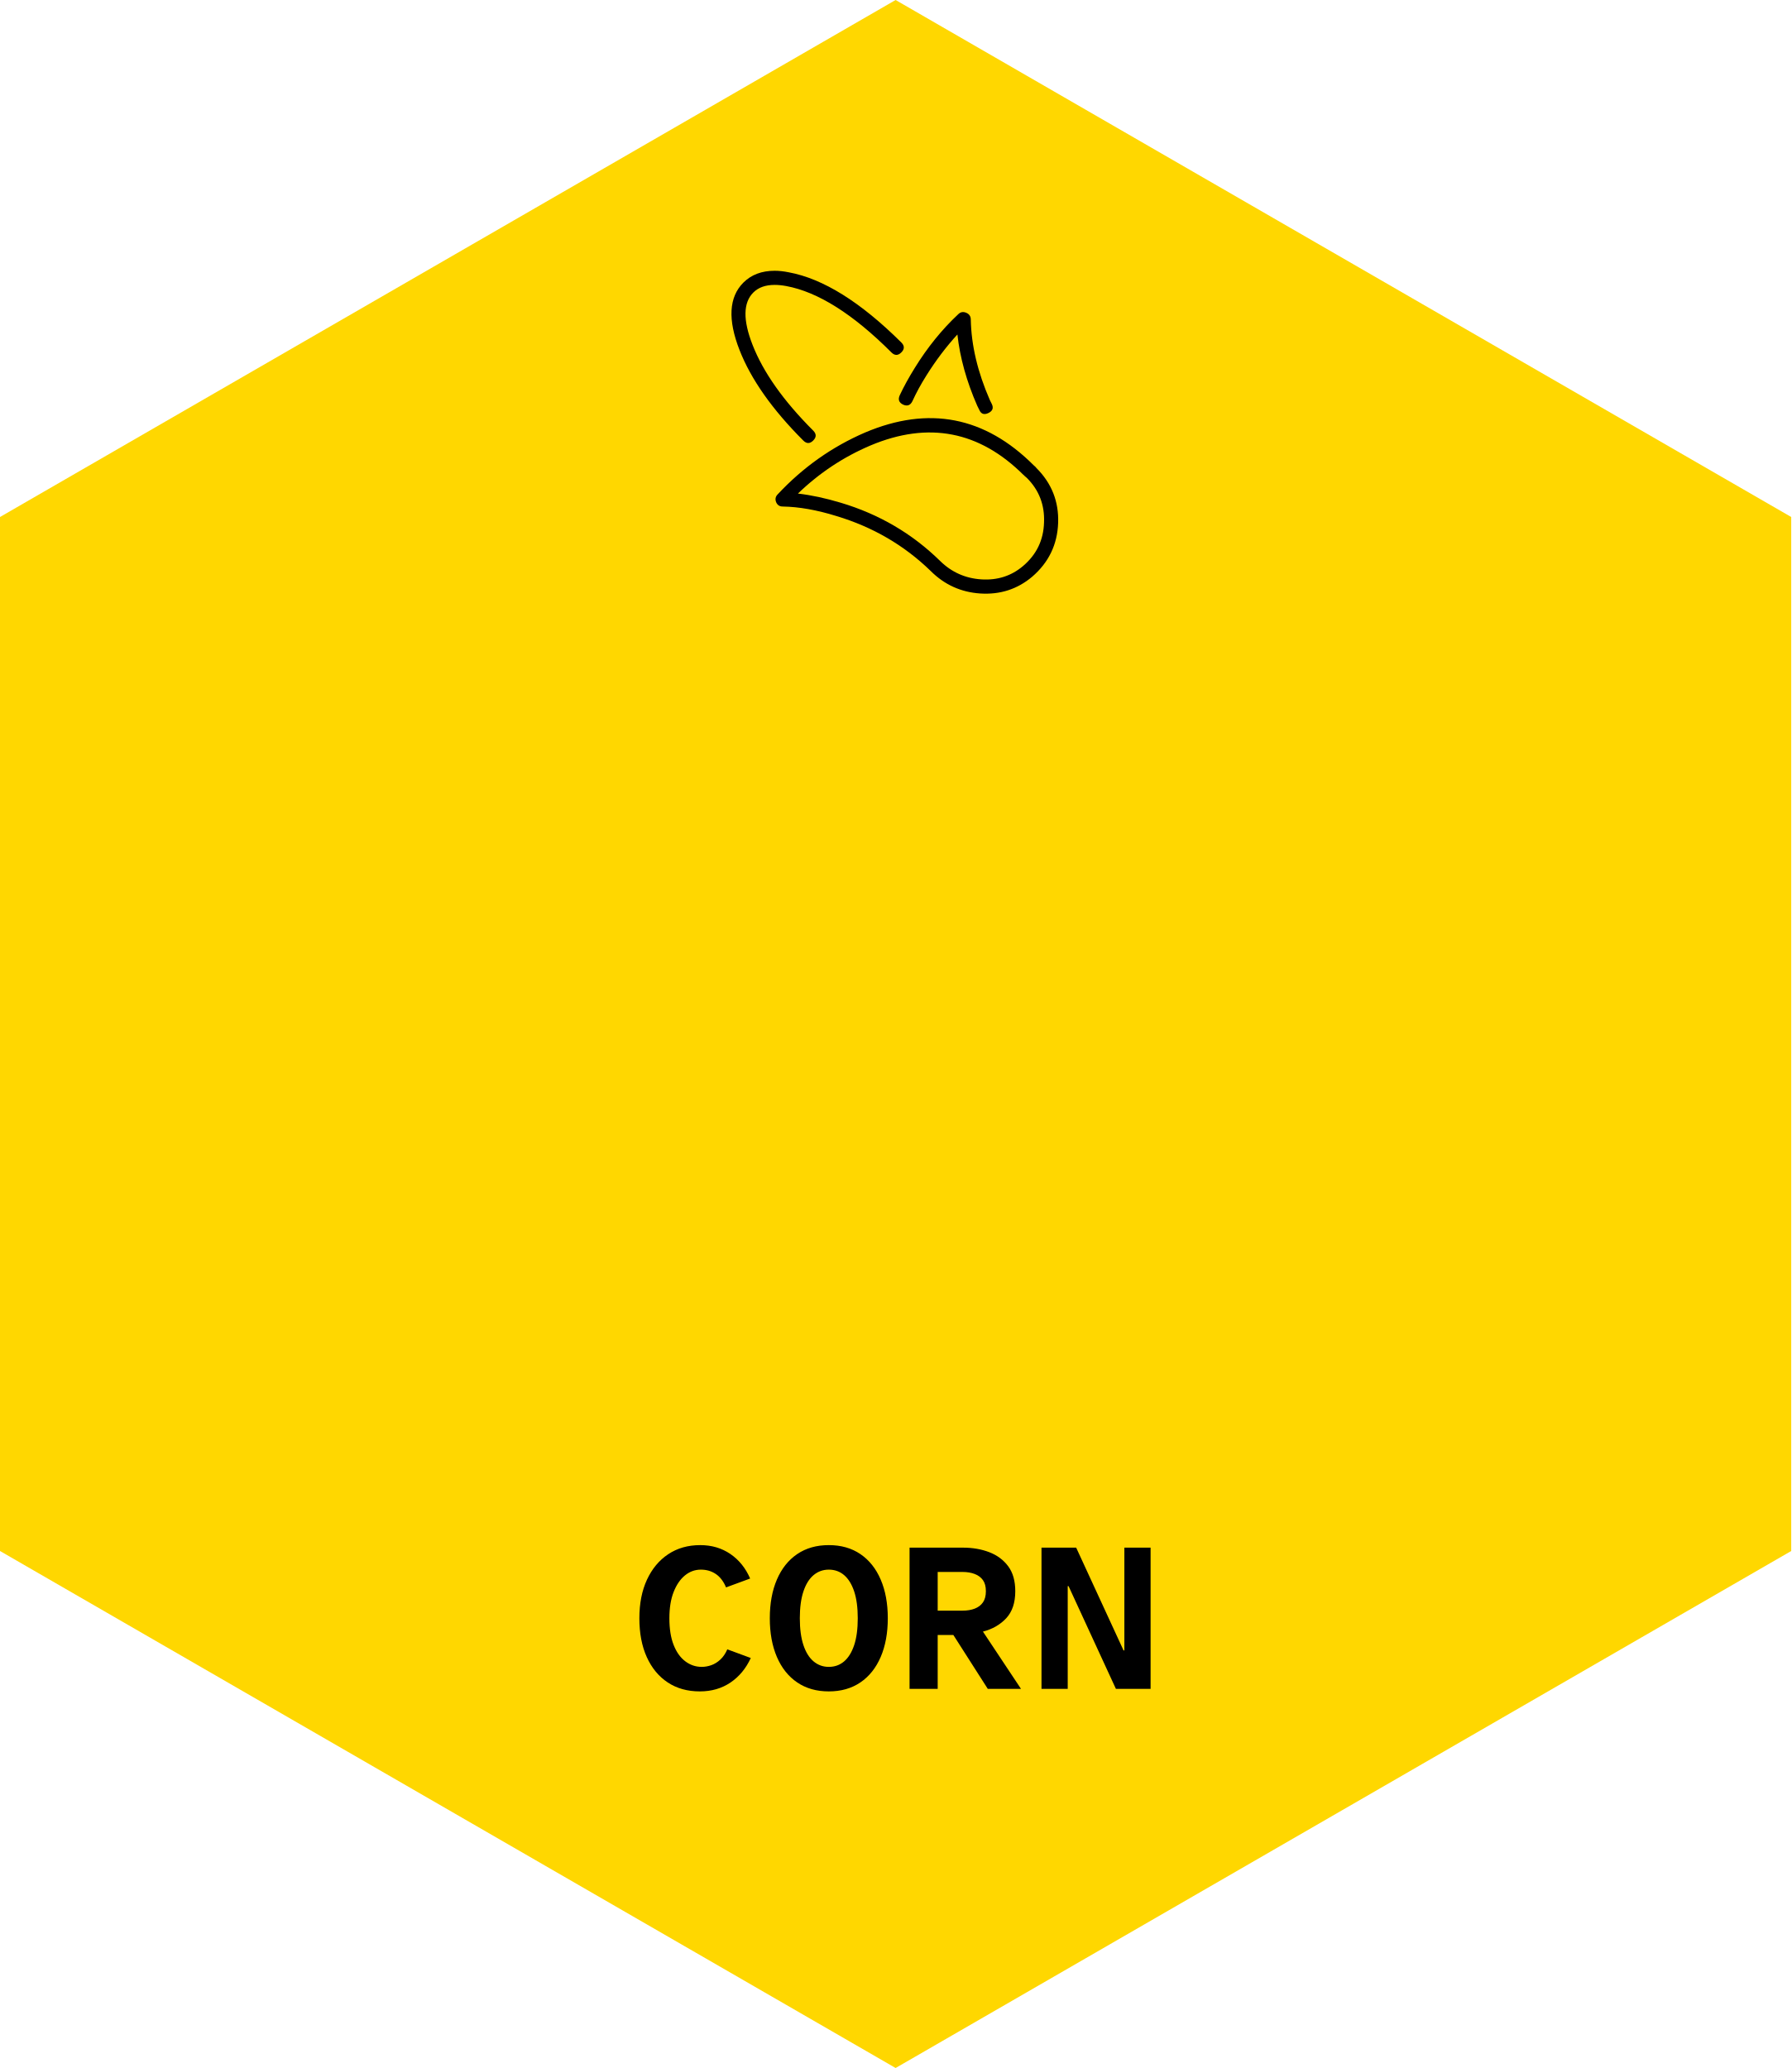
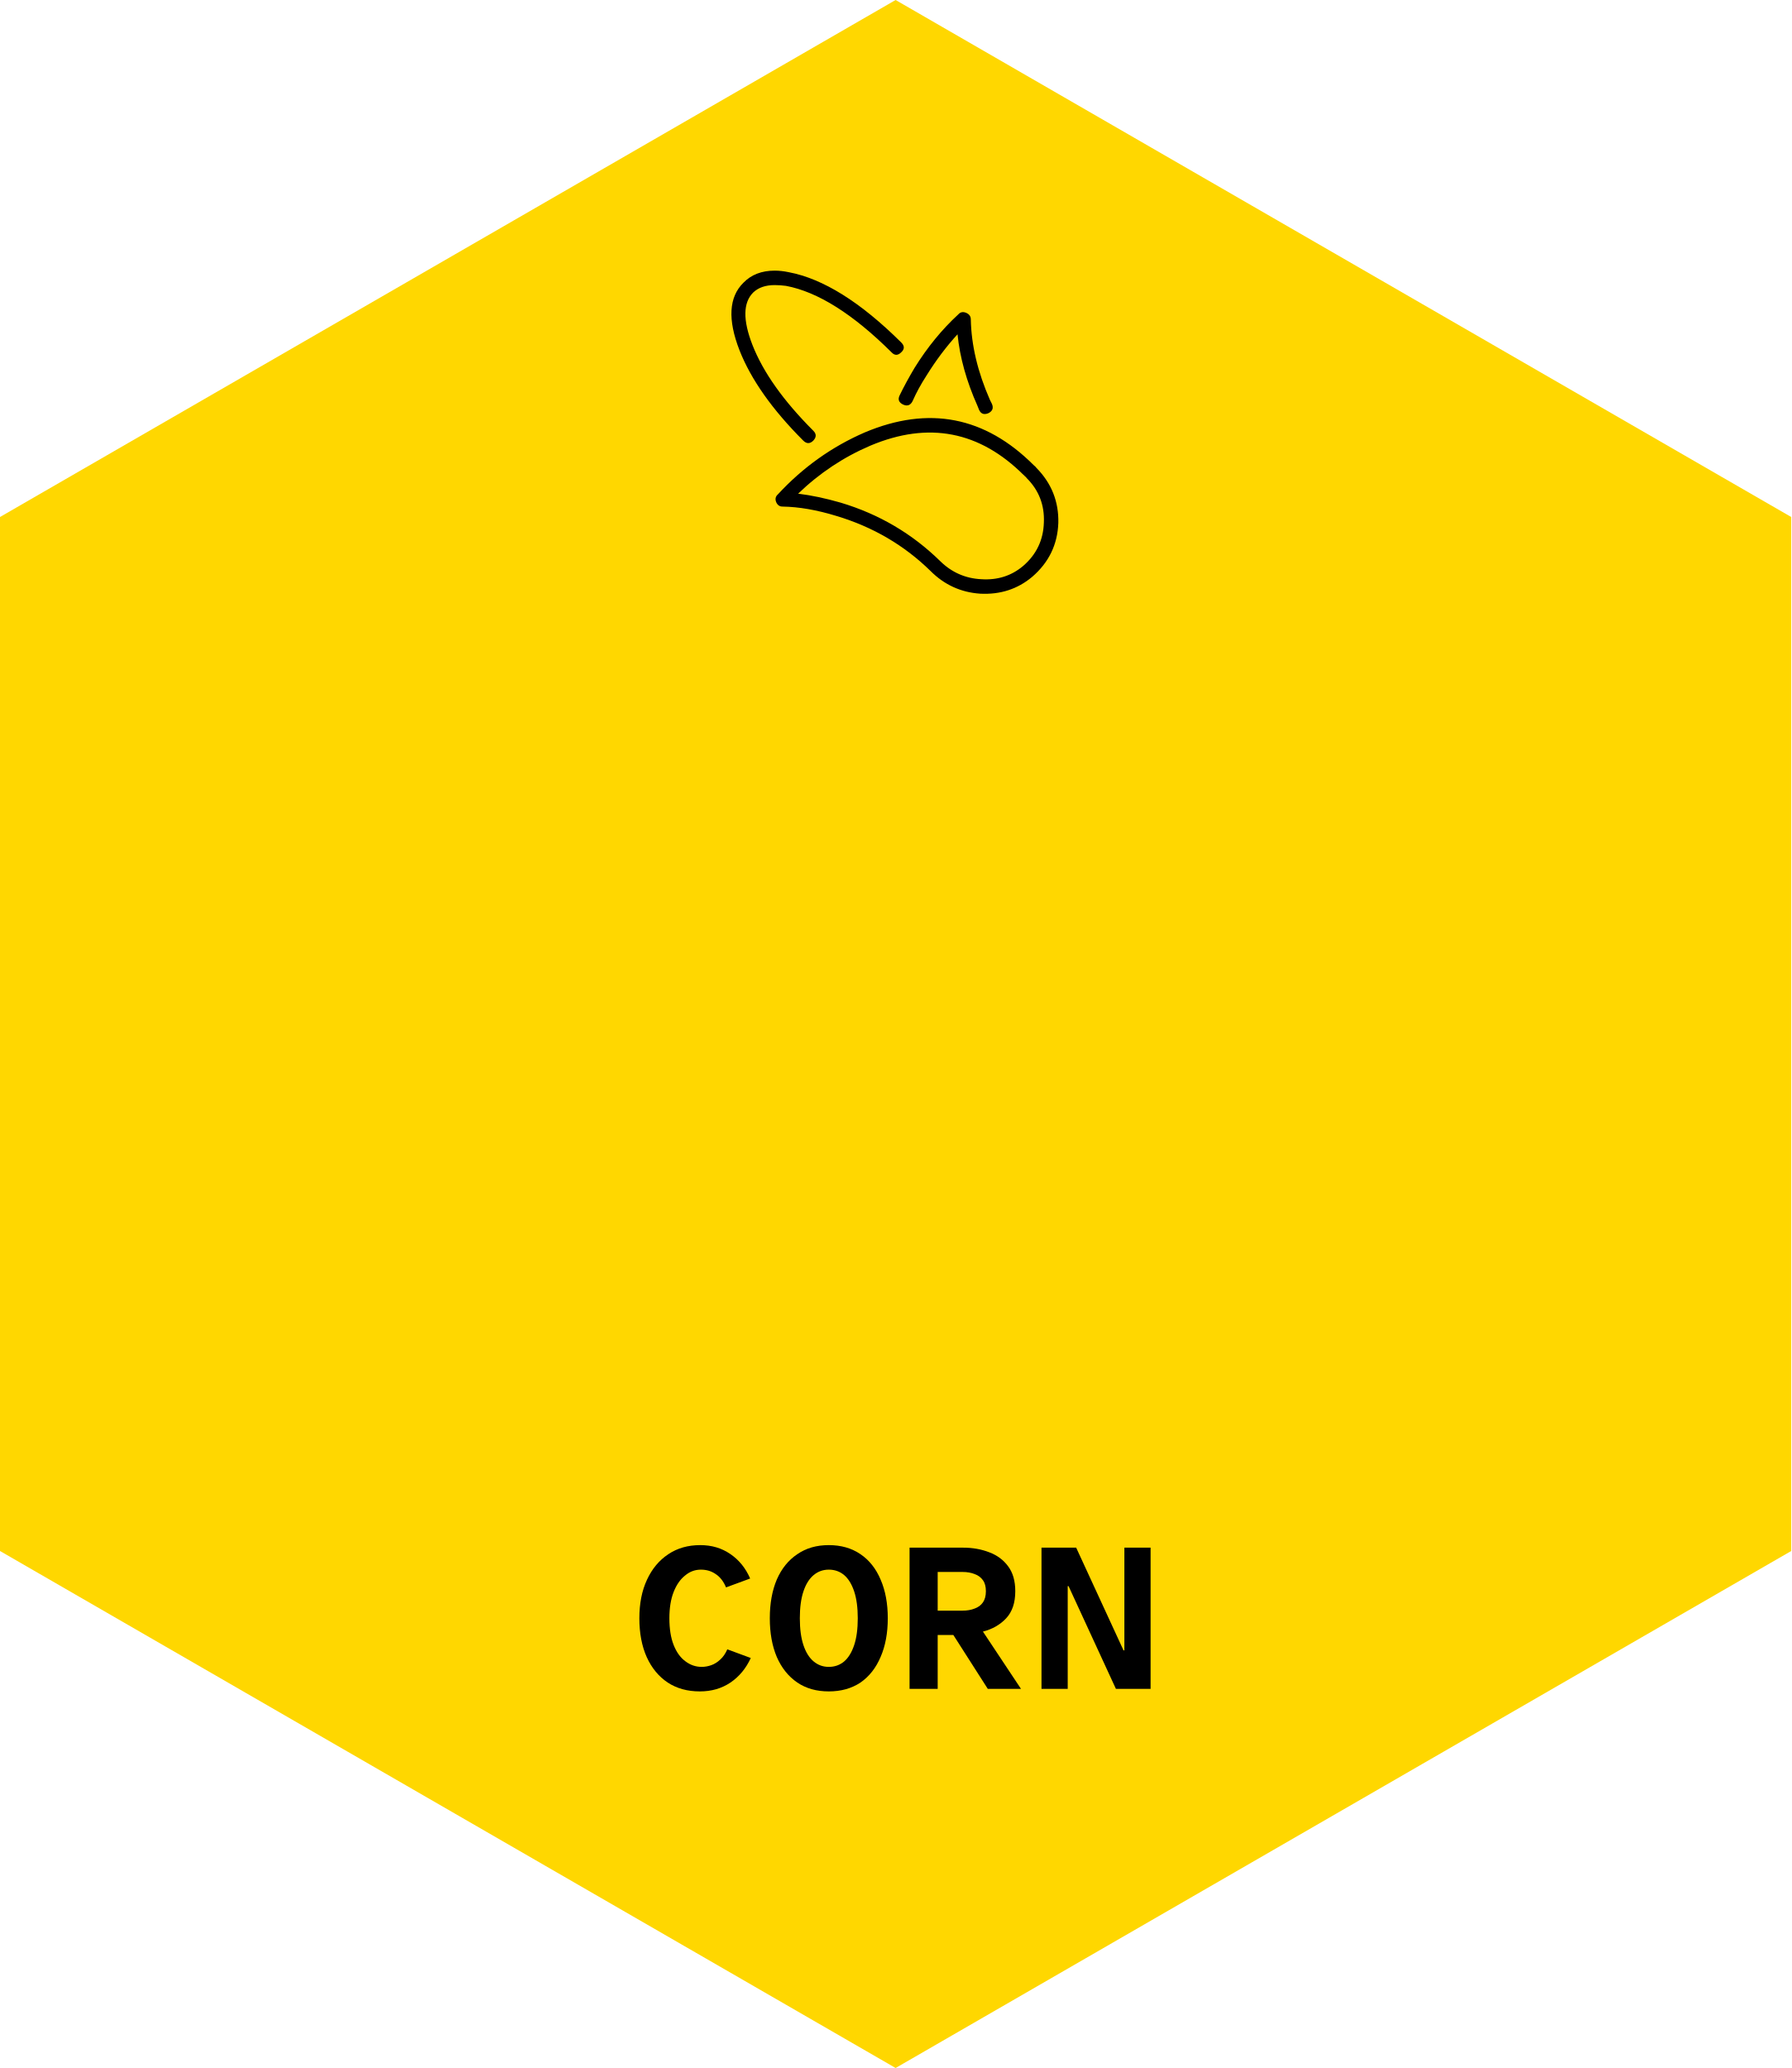
<svg xmlns="http://www.w3.org/2000/svg" width="77.942mm" height="90mm" viewBox="6.029 0 77.942 90">
  <polygon points="45,0 83.971,22.5 83.971,67.5 45,90 6.029,67.5 6.029,22.5" fill="gold" />
-   <path d="M51.126 20.367L51.126 20.367Q51.093 20.318 51.010 20.251L51.010 20.251L51.010 20.251Q47.822 17.064 43.672 18.823L43.672 18.823Q41.514 19.753 39.870 21.513L39.870 21.513Q39.721 21.662 39.804 21.862L39.804 21.862Q39.887 22.044 40.086 22.044L40.086 22.044Q41.148 22.061 42.427 22.459L42.427 22.459Q44.801 23.173 46.527 24.850L46.527 24.850Q47.424 25.746 48.686 25.829L48.686 25.829Q49.980 25.912 50.943 25.099L50.943 25.099Q52.022 24.169 52.072 22.758L52.072 22.758Q52.122 21.363 51.126 20.367ZM50.711 20.799L50.711 20.799Q51.508 21.596 51.458 22.741L51.458 22.741Q51.425 23.887 50.545 24.634L50.545 24.634Q49.781 25.281 48.735 25.215L48.735 25.215Q47.689 25.149 46.942 24.418L46.942 24.418Q45.116 22.625 42.609 21.878L42.609 21.878Q41.613 21.579 40.750 21.480L40.750 21.480Q42.145 20.135 43.904 19.388L43.904 19.388Q47.689 17.794 50.578 20.683L50.578 20.683L50.578 20.683L50.595 20.683L50.595 20.699Q50.678 20.766 50.711 20.799ZM45.183 17.196L45.183 17.196Q45.050 17.479 45.332 17.612L45.332 17.612Q45.598 17.728 45.730 17.462L45.730 17.462Q45.979 16.914 46.345 16.333L46.345 16.333Q46.959 15.354 47.689 14.557L47.689 14.557Q47.855 16.068 48.553 17.661L48.553 17.661L48.553 17.661L48.636 17.827Q48.752 18.110 49.034 17.977L49.034 17.977Q49.316 17.844 49.184 17.578L49.184 17.578L49.101 17.412Q48.304 15.586 48.271 13.909L48.271 13.909Q48.271 13.694 48.071 13.611L48.071 13.611Q47.872 13.528 47.723 13.677L47.723 13.677Q46.660 14.673 45.830 16.018L45.830 16.018Q45.448 16.632 45.183 17.196ZM48.138 14.125L48.138 14.125Q48.138 14.125 48.138 14.109L48.138 14.109L48.138 14.109Q48.138 14.125 48.138 14.125ZM47.656 13.926L47.656 13.926Q47.656 13.909 47.656 13.909L47.656 13.909L47.656 13.909Q47.656 13.926 47.656 13.926ZM44.817 15.337L44.817 15.337Q45.033 15.553 45.249 15.337L45.249 15.337Q45.465 15.121 45.249 14.905L45.249 14.905Q42.593 12.266 40.352 11.851L40.352 11.851Q40.020 11.784 39.737 11.784L39.737 11.784Q38.891 11.784 38.376 12.299L38.376 12.299Q37.430 13.245 38.210 15.238L38.210 15.238Q38.957 17.147 40.982 19.172L40.982 19.172Q41.198 19.388 41.414 19.172L41.414 19.172Q41.630 18.956 41.414 18.740L41.414 18.740Q39.472 16.798 38.774 15.005L38.774 15.005Q38.144 13.395 38.808 12.731L38.808 12.731Q39.140 12.399 39.737 12.399L39.737 12.399Q39.970 12.399 40.235 12.448L40.235 12.448Q42.311 12.830 44.817 15.337Z" fill="black" />
-   <path d="M36.481 73.610L36.481 73.610Q35.671 73.610 35.082 73.219Q34.494 72.828 34.172 72.115Q33.850 71.402 33.850 70.427L33.850 70.427Q33.850 69.461 34.181 68.748Q34.512 68.035 35.105 67.640Q35.699 67.244 36.499 67.244L36.499 67.244Q37.244 67.244 37.810 67.630Q38.376 68.017 38.670 68.698L38.670 68.698L37.622 69.084Q37.456 68.688 37.175 68.500Q36.895 68.311 36.527 68.311L36.527 68.311Q36.140 68.311 35.832 68.564Q35.524 68.817 35.340 69.286Q35.156 69.756 35.156 70.427L35.156 70.427Q35.156 71.117 35.340 71.586Q35.524 72.056 35.846 72.299Q36.168 72.543 36.564 72.543L36.564 72.543Q36.766 72.543 36.978 72.470Q37.189 72.396 37.373 72.226Q37.557 72.056 37.677 71.780L37.677 71.780L38.698 72.157Q38.385 72.838 37.815 73.224Q37.244 73.610 36.481 73.610ZM42.093 73.610L42.093 73.610Q41.292 73.610 40.717 73.219Q40.142 72.828 39.834 72.111Q39.526 71.393 39.526 70.427L39.526 70.427Q39.526 69.461 39.834 68.744Q40.142 68.026 40.717 67.635Q41.292 67.244 42.093 67.244L42.093 67.244Q42.893 67.244 43.468 67.635Q44.043 68.026 44.351 68.744Q44.660 69.461 44.660 70.427L44.660 70.427Q44.660 71.393 44.351 72.111Q44.043 72.828 43.468 73.219Q42.893 73.610 42.093 73.610ZM42.093 72.543L42.093 72.543Q42.479 72.543 42.760 72.304Q43.040 72.065 43.197 71.596Q43.353 71.126 43.353 70.427L43.353 70.427Q43.353 69.728 43.197 69.259Q43.040 68.790 42.760 68.550Q42.479 68.311 42.093 68.311L42.093 68.311Q41.716 68.311 41.430 68.550Q41.145 68.790 40.989 69.259Q40.832 69.728 40.832 70.427L40.832 70.427Q40.832 71.126 40.989 71.596Q41.145 72.065 41.430 72.304Q41.716 72.543 42.093 72.543ZM46.831 73.500L45.607 73.500L45.607 67.354L47.935 67.354Q48.560 67.354 49.076 67.552Q49.591 67.750 49.899 68.164Q50.207 68.578 50.207 69.250L50.207 69.250Q50.207 70.004 49.812 70.427Q49.416 70.850 48.800 71.007L48.800 71.007L50.456 73.500L49.011 73.500L47.512 71.154L46.831 71.154L46.831 73.500ZM46.831 68.412L46.831 70.096L47.916 70.096Q48.211 70.096 48.441 70.009Q48.671 69.921 48.800 69.737Q48.928 69.553 48.928 69.250L48.928 69.250Q48.928 68.946 48.800 68.767Q48.671 68.587 48.441 68.500Q48.211 68.412 47.916 68.412L47.916 68.412L46.831 68.412ZM52.489 73.500L51.348 73.500L51.348 67.354L52.857 67.354L54.918 71.826L54.954 71.826L54.954 67.354L56.095 67.354L56.095 73.500L54.586 73.500L52.526 69.029L52.489 69.029L52.489 73.500Z" fill="black" />
+   <g fill="black">
+     <use href="#glyph0" transform="translate(34.04297 24.8) scale(17)" />
+   </g>
+   <g fill="black">
+     <use href="#glyph1" transform="translate(33.3712 73.5) scale(9.2)" />
+     <use href="#glyph2" transform="translate(39.1856 73.5) scale(9.2)" />
+     <use href="#glyph3" transform="translate(45 73.5) scale(9.2)" />
+     <use href="#glyph4" transform="translate(50.8144 73.5) scale(9.2)" />
+   </g>
+   <defs>
+     <path id="glyph0" d="M1.005-0.261L1.005-0.261Q1.003-0.264 0.998-0.268L0.998-0.268L0.998-0.268Q0.811-0.455 0.566-0.352L0.566-0.352Q0.439-0.297 0.343-0.193L0.343-0.193Q0.334-0.185 0.339-0.173L0.339-0.173Q0.344-0.162 0.355-0.162L0.355-0.162Q0.418-0.161 0.493-0.138L0.493-0.138Q0.633-0.096 0.734 0.003L0.734 0.003Q0.787 0.056 0.861 0.061L0.861 0.061Q0.938 0.065 0.994 0.018L0.994 0.018Q1.058-0.037 1.061-0.12L1.061-0.12Q1.063-0.202 1.005-0.261ZM0.98-0.235L0.98-0.235Q1.027-0.188 1.024-0.121L1.024-0.121Q1.022-0.054 0.971-0.01L0.971-0.01Q0.926 0.028 0.864 0.024L0.864 0.024Q0.803 0.021 0.759-0.022L0.759-0.022Q0.651-0.128 0.504-0.172L0.504-0.172Q0.445-0.189 0.395-0.195L0.395-0.195Q0.477-0.274 0.58-0.318L0.58-0.318Q0.803-0.412 0.973-0.242L0.973-0.242L0.973-0.242L0.974-0.242L0.974-0.241Q0.979-0.237 0.98-0.235ZM0.655-0.447L0.655-0.447Q0.647-0.431 0.664-0.423L0.664-0.423Q0.68-0.416 0.688-0.432L0.688-0.432Q0.702-0.464 0.724-0.498L0.724-0.498Q0.76-0.556 0.803-0.603L0.803-0.603Q0.812-0.514 0.854-0.42L0.854-0.42L0.854-0.42L0.858-0.41Q0.865-0.394 0.882-0.401L0.882-0.401Q0.898-0.409 0.891-0.425L0.891-0.425L0.886-0.435Q0.839-0.542 0.837-0.641L0.837-0.641Q0.837-0.653 0.825-0.658L0.825-0.658Q0.813-0.663 0.805-0.654L0.805-0.654Q0.742-0.596 0.693-0.517L0.693-0.517Q0.671-0.48 0.655-0.447ZM0.829-0.628L0.829-0.628Q0.829-0.628 0.829-0.629L0.829-0.629L0.829-0.629Q0.829-0.628 0.829-0.628ZM0.801-0.64L0.801-0.64Q0.801-0.641 0.801-0.641L0.801-0.641L0.801-0.641Q0.801-0.64 0.801-0.64ZM0.634-0.557L0.634-0.557Q0.646-0.544 0.659-0.557L0.659-0.557Q0.672-0.569 0.659-0.582L0.659-0.582Q0.503-0.737 0.371-0.762L0.371-0.762Q0.352-0.766 0.335-0.766L0.335-0.766Q0.285-0.766 0.255-0.735L0.255-0.735Q0.199-0.68 0.245-0.562L0.245-0.562Q0.289-0.45 0.408-0.331L0.408-0.331Q0.421-0.318 0.434-0.331L0.434-0.331Q0.446-0.344 0.434-0.356L0.434-0.356Q0.319-0.471 0.278-0.576L0.278-0.576Q0.241-0.671 0.28-0.71L0.28-0.71Q0.3-0.729 0.335-0.729L0.335-0.729Q0.349-0.729 0.364-0.727L0.364-0.727Q0.486-0.704 0.634-0.557Z" />
+     <path id="glyph1" d="M0.338 0.012L0.338 0.012Q0.25 0.012 0.186-0.03Q0.122-0.073 0.087-0.15Q0.052-0.228 0.052-0.334L0.052-0.334Q0.052-0.439 0.088-0.516Q0.124-0.594 0.189-0.637Q0.253-0.68 0.34-0.68L0.34-0.68Q0.421-0.68 0.482-0.638Q0.544-0.596 0.576-0.522L0.576-0.522L0.462-0.48Q0.444-0.523 0.413-0.543Q0.383-0.564 0.343-0.564L0.343-0.564Q0.301-0.564 0.268-0.536Q0.234-0.509 0.214-0.458Q0.194-0.407 0.194-0.334L0.194-0.334Q0.194-0.259 0.214-0.208Q0.234-0.157 0.269-0.131Q0.304-0.104 0.347-0.104L0.347-0.104Q0.369-0.104 0.392-0.112Q0.415-0.12 0.435-0.139Q0.455-0.157 0.468-0.187L0.468-0.187L0.579-0.146Q0.545-0.072 0.483-0.03Q0.421 0.012 0.338 0.012Z" />
+     <path id="glyph2" d="M0.316 0.012L0.316 0.012Q0.229 0.012 0.167-0.03Q0.104-0.073 0.07-0.151Q0.037-0.229 0.037-0.334L0.037-0.334Q0.037-0.439 0.07-0.517Q0.104-0.595 0.167-0.637Q0.229-0.68 0.316-0.68L0.316-0.68Q0.403-0.68 0.466-0.637Q0.528-0.595 0.561-0.517Q0.595-0.439 0.595-0.334L0.595-0.334Q0.595-0.229 0.561-0.151Q0.528-0.073 0.466-0.03Q0.403 0.012 0.316 0.012ZM0.316-0.104L0.316-0.104Q0.358-0.104 0.389-0.13Q0.419-0.156 0.436-0.207Q0.453-0.258 0.453-0.334L0.453-0.334Q0.453-0.41 0.436-0.461Q0.419-0.512 0.389-0.538Q0.358-0.564 0.316-0.564L0.316-0.564Q0.275-0.564 0.244-0.538Q0.213-0.512 0.196-0.461Q0.179-0.41 0.179-0.334L0.179-0.334Q0.179-0.258 0.196-0.207Q0.213-0.156 0.244-0.13Q0.275-0.104 0.316-0.104Z" />
+     <path id="glyph3" d="M0.199 0L0.066 0L0.066-0.668L0.319-0.668Q0.387-0.668 0.443-0.646Q0.499-0.625 0.532-0.58Q0.566-0.535 0.566-0.462L0.566-0.462Q0.566-0.38 0.523-0.334Q0.48-0.288 0.413-0.271L0.413-0.271L0.593 0L0.436 0L0.273-0.255L0.199-0.255L0.199 0ZM0.199-0.553L0.199-0.37L0.317-0.37Q0.349-0.37 0.374-0.38Q0.399-0.389 0.413-0.409Q0.427-0.429 0.427-0.462L0.427-0.462Q0.427-0.495 0.413-0.514Q0.399-0.534 0.374-0.543Q0.349-0.553 0.317-0.553L0.317-0.553L0.199-0.553Z" />
+     <path id="glyph4" d="M0.182 0L0.058 0L0.058-0.668L0.222-0.668L0.446-0.182L0.45-0.182L0.45-0.668L0.574-0.668L0.574 0L0.41 0L0.186-0.486L0.182-0.486L0.182 0Z" />
+   </defs>
</svg>
